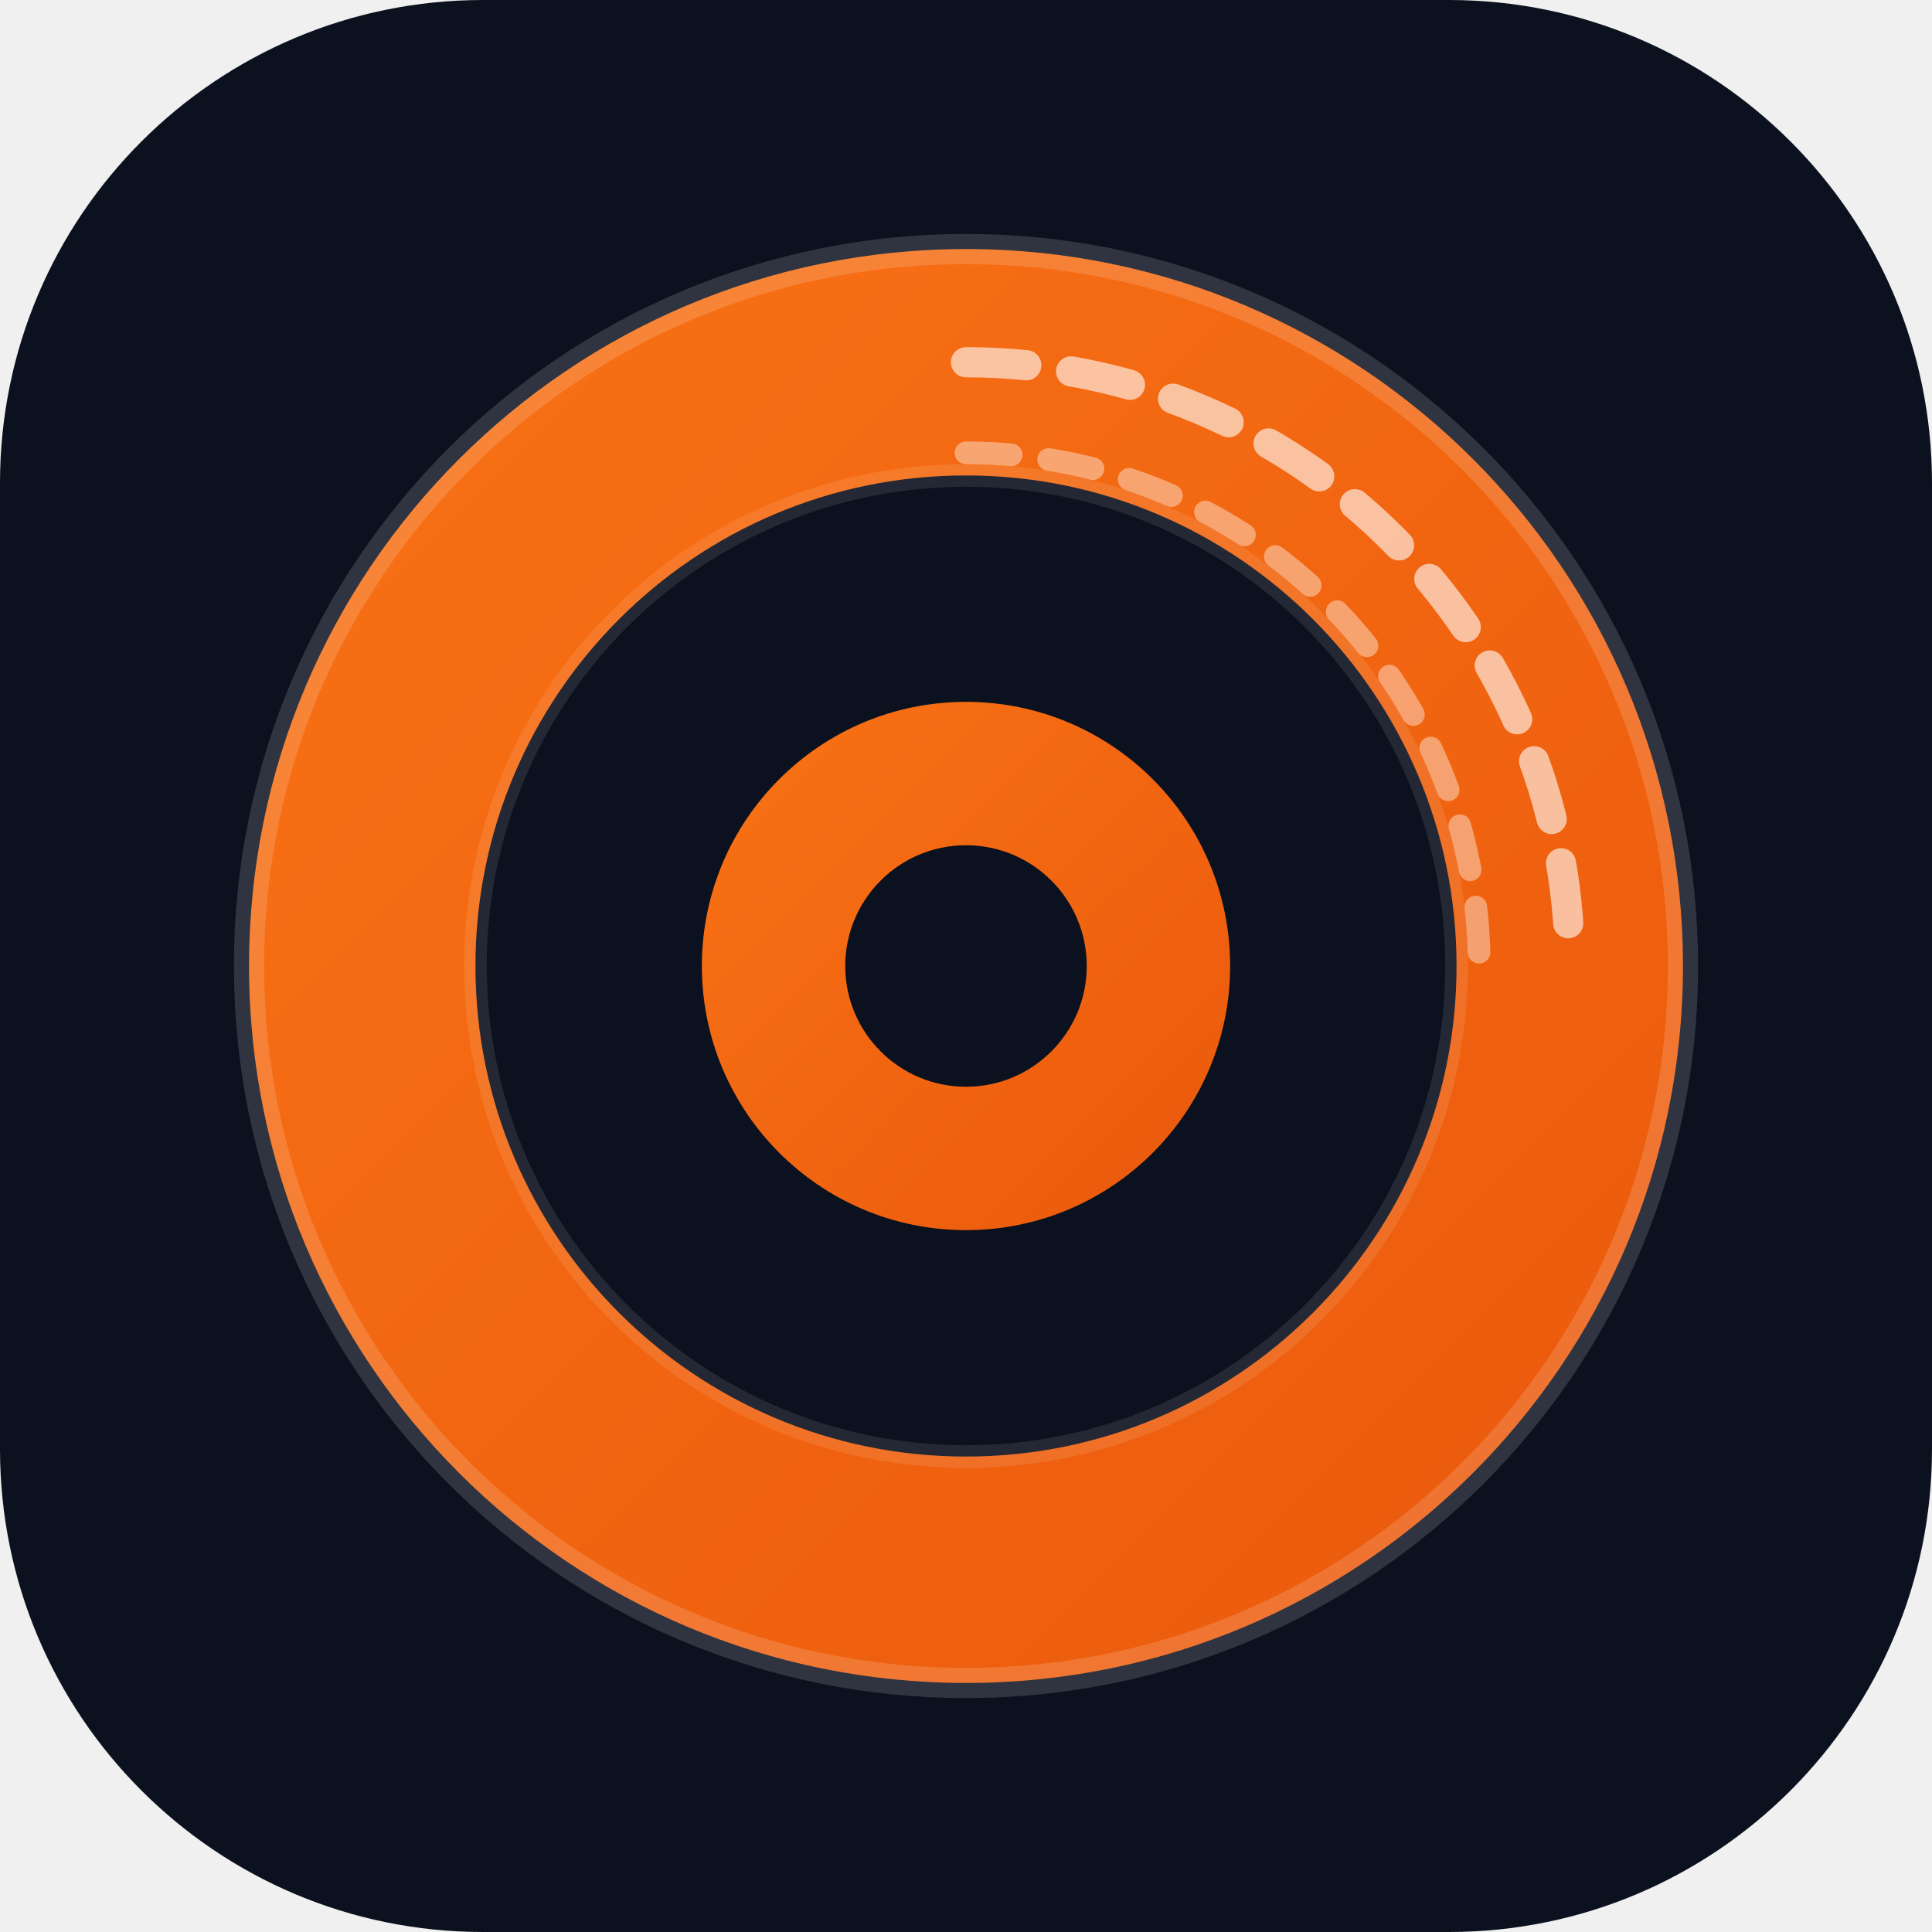
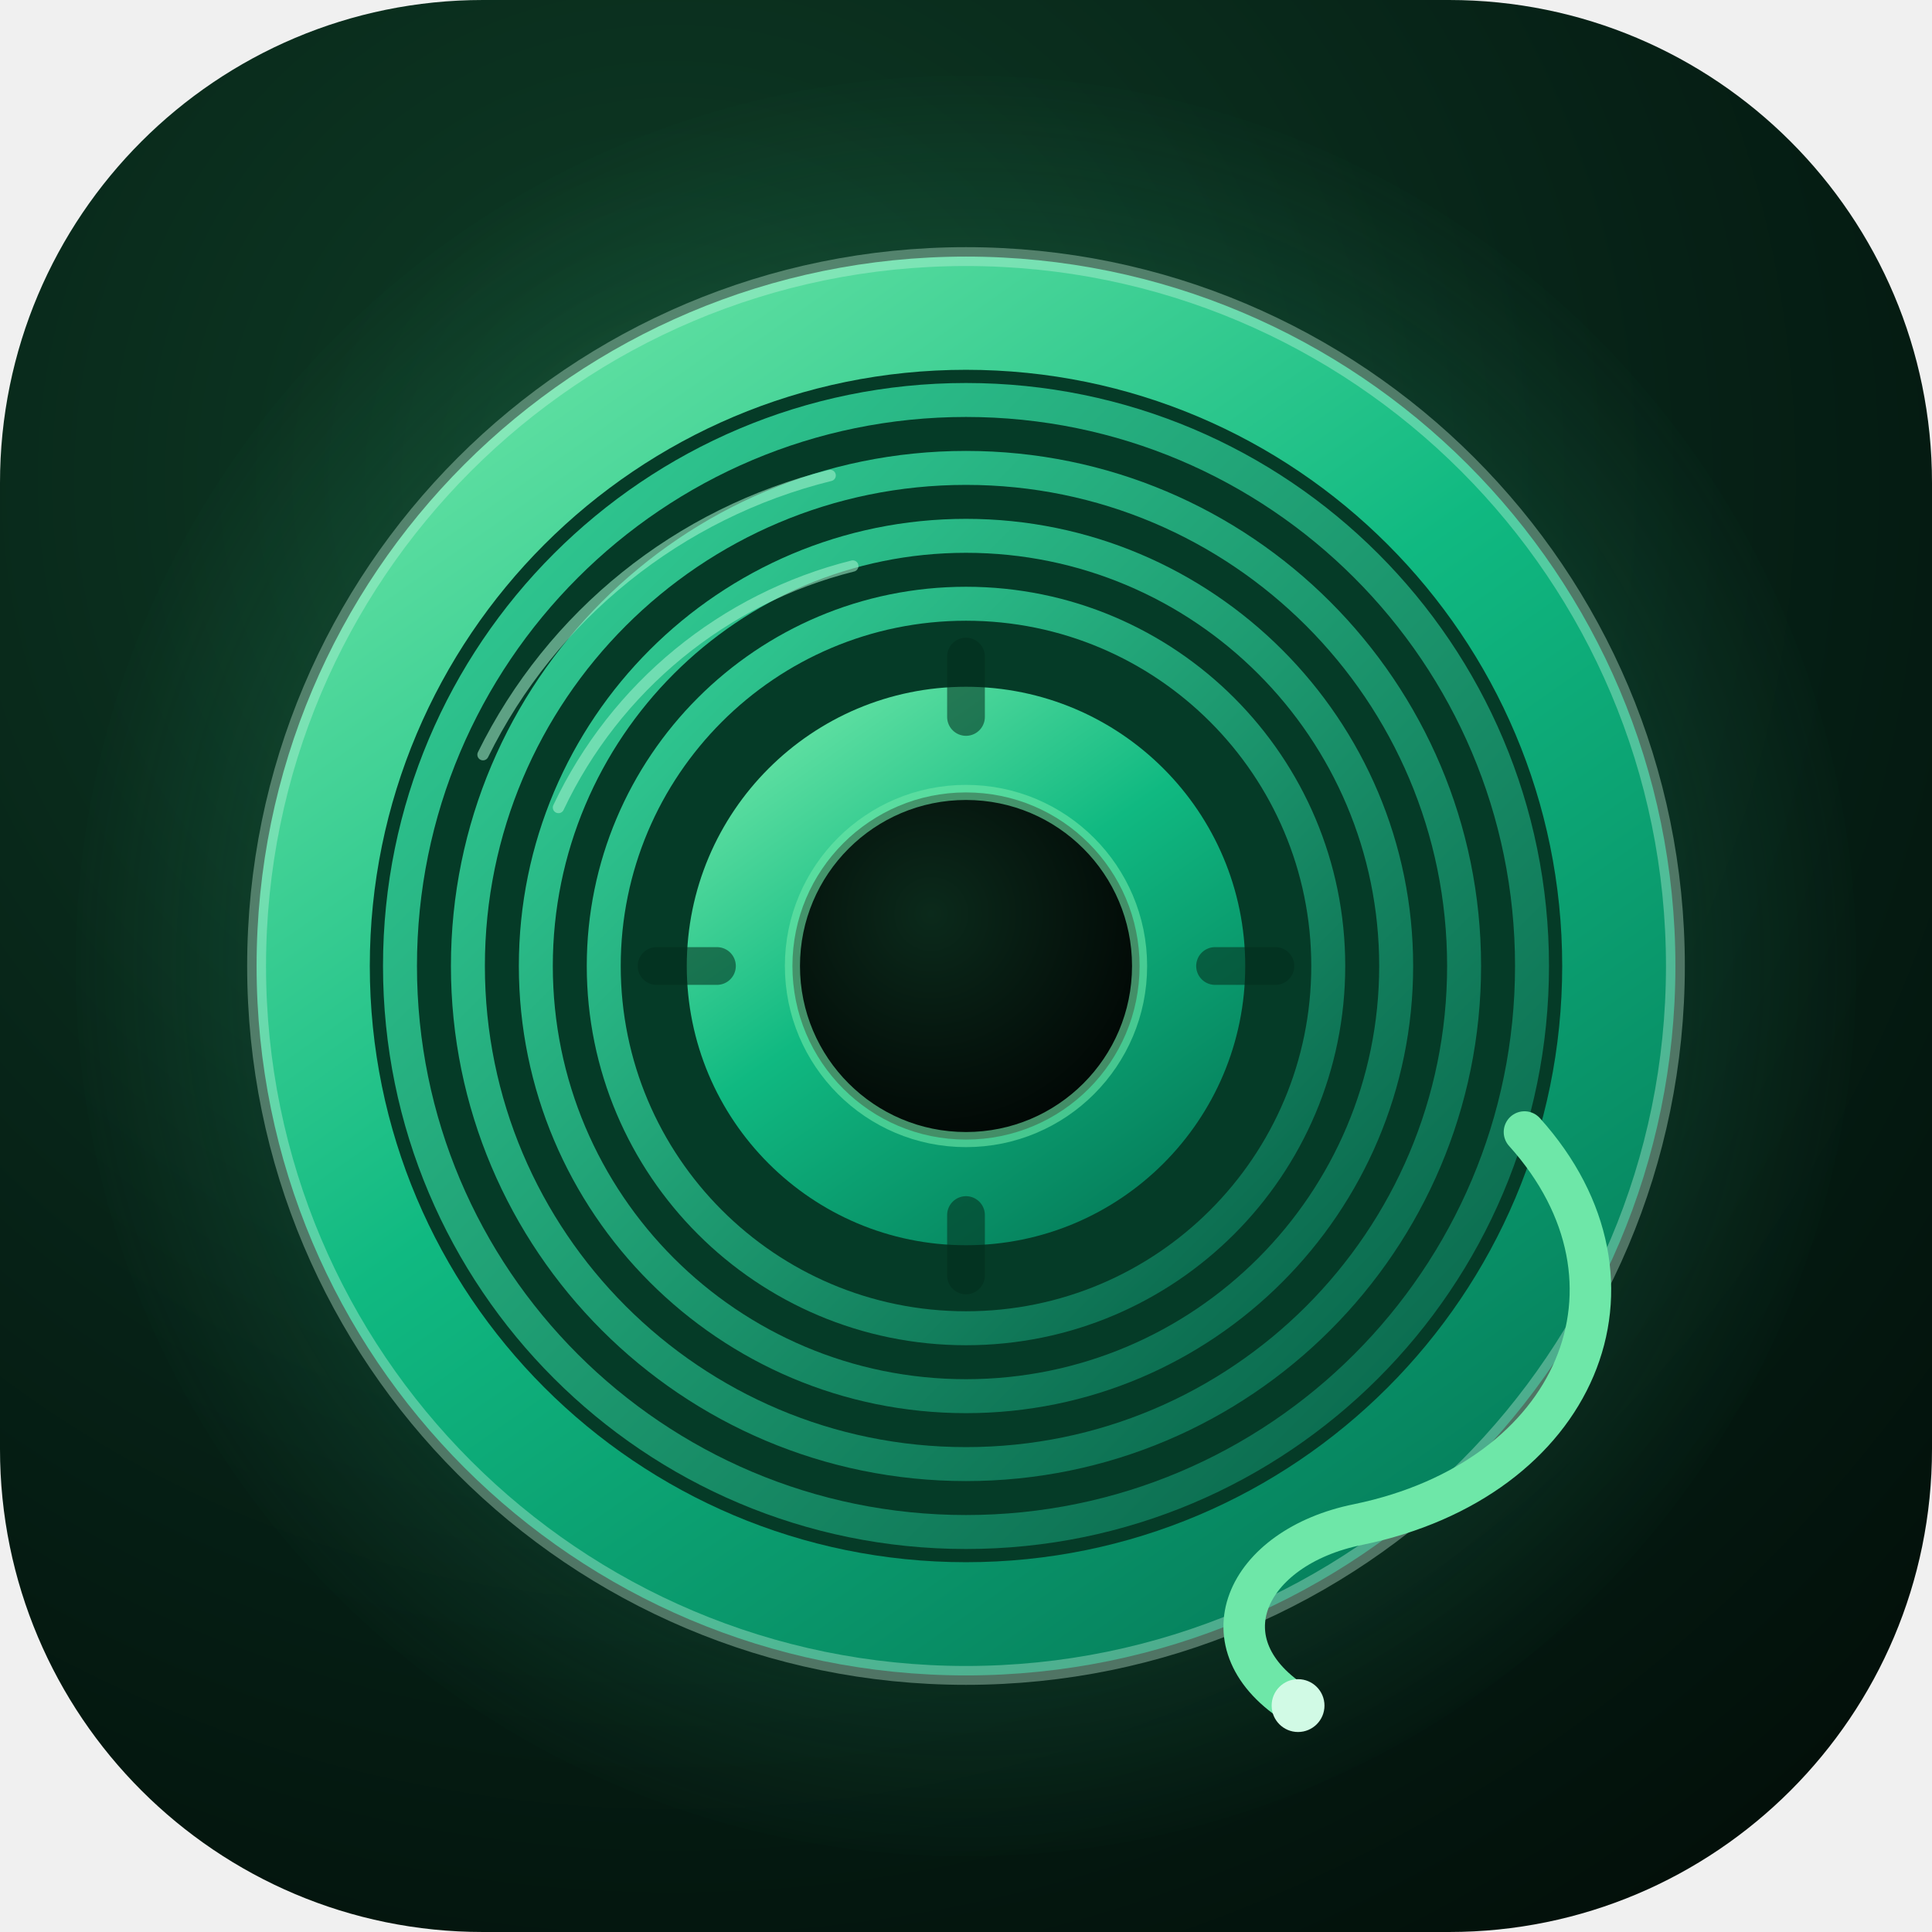
<svg xmlns="http://www.w3.org/2000/svg" viewBox="0 0 512 512" width="512" height="512">
  <defs>
-     <linearGradient id="grad" x1="0%" y1="0%" x2="100%" y2="100%">
-       <stop offset="0%" stop-color="#f97316" />
-       <stop offset="100%" stop-color="#ea580c" />
+     <radialGradient id="bg" cx="35%" cy="25%" r="95%">
+       <stop offset="0%" stop-color="#0f3d26" />
+       <stop offset="55%" stop-color="#062116" />
+       <stop offset="100%" stop-color="#020d08" />
+     </radialGradient>
+     <linearGradient id="ring" x1="15%" y1="0%" x2="85%" y2="100%">
+       <stop offset="0%" stop-color="#6ee7a8" />
+       <stop offset="45%" stop-color="#10b981" />
+       <stop offset="100%" stop-color="#047857" />
    </linearGradient>
-     <radialGradient id="hole" cx="50%" cy="50%" r="50%">
-       <stop offset="0%" stop-color="#0b111e" />
-       <stop offset="100%" stop-color="#162032" />
+     <linearGradient id="wind" x1="0%" y1="0%" x2="100%" y2="100%">
+       <stop offset="0%" stop-color="#34d399" />
+       <stop offset="100%" stop-color="#065f46" />
+     </linearGradient>
+     <radialGradient id="glow" cx="50%" cy="50%" r="50%">
+       <stop offset="0%" stop-color="#34d399" stop-opacity="0.45" />
+       <stop offset="100%" stop-color="#34d399" stop-opacity="0" />
+     </radialGradient>
+     <radialGradient id="hub" cx="40%" cy="35%" r="70%">
+       <stop offset="0%" stop-color="#0b2a1b" />
+       <stop offset="100%" stop-color="#010604" />
    </radialGradient>
  </defs>
-   <rect width="512" height="512" rx="128" fill="#0b111e" />
-   <circle cx="256" cy="256" r="190" fill="url(#grad)" stroke="#ffffff" stroke-width="8" stroke-opacity="0.15" />
-   <circle cx="256" cy="256" r="130" fill="#0b111e" stroke="#ffffff" stroke-width="6" stroke-opacity="0.1" />
-   <circle cx="256" cy="256" r="70" fill="url(#grad)" />
-   <circle cx="256" cy="256" r="32" fill="#0b111e" />
-   <path d="M 256 96 A 160 160 0 0 1 416 256" fill="none" stroke="#ffffff" stroke-width="8" stroke-linecap="round" stroke-dasharray="16 12" stroke-opacity="0.6" />
-   <path d="M 256 120 A 136 136 0 0 1 392 256" fill="none" stroke="#ffffff" stroke-width="6" stroke-linecap="round" stroke-dasharray="12 10" stroke-opacity="0.4" />
+   <rect width="512" height="512" rx="128" fill="url(#bg)" />
+   <circle cx="256" cy="256" r="236" fill="url(#glow)" />
+   <circle cx="256" cy="256" r="188" fill="url(#ring)" />
+   <circle cx="256" cy="256" r="188" fill="none" stroke="#d1fae5" stroke-opacity="0.35" stroke-width="5" />
+   <circle cx="256" cy="256" r="158" fill="#053b27" />
+   <g fill="none" stroke="url(#wind)" stroke-width="9">
+     <circle cx="256" cy="256" r="150" />
+     <circle cx="256" cy="256" r="132" />
+     <circle cx="256" cy="256" r="114" />
+     <circle cx="256" cy="256" r="96" />
+   </g>
+   <g fill="none" stroke="#a7f3d0" stroke-opacity="0.55" stroke-width="3" stroke-linecap="round">
+     <path d="M 128 200 A 140 140 0 0 1 220 126" />
+     <path d="M 148 214 A 118 118 0 0 1 226 150" />
+   </g>
+   <circle cx="256" cy="256" r="74" fill="url(#ring)" />
+   <circle cx="256" cy="256" r="46" fill="url(#hub)" />
+   <circle cx="256" cy="256" r="46" fill="none" stroke="#6ee7a8" stroke-opacity="0.6" stroke-width="4" />
+   <g stroke="#022c1b" stroke-width="10" stroke-linecap="round" opacity="0.55">
+     <path d="M256 190 V 174" />
+     <path d="M256 322 V 338" />
+     <path d="M190 256 H 174" />
+     <path d="M322 256 H 338" />
+   </g>
+   <path d="M 404 300 C 440 340 418 392 360 404 C 330 410 318 436 344 452" fill="none" stroke="#6ee7a8" stroke-width="11" stroke-linecap="round" />
+   <circle cx="344" cy="452" r="7" fill="#d1fae5" />
</svg>
